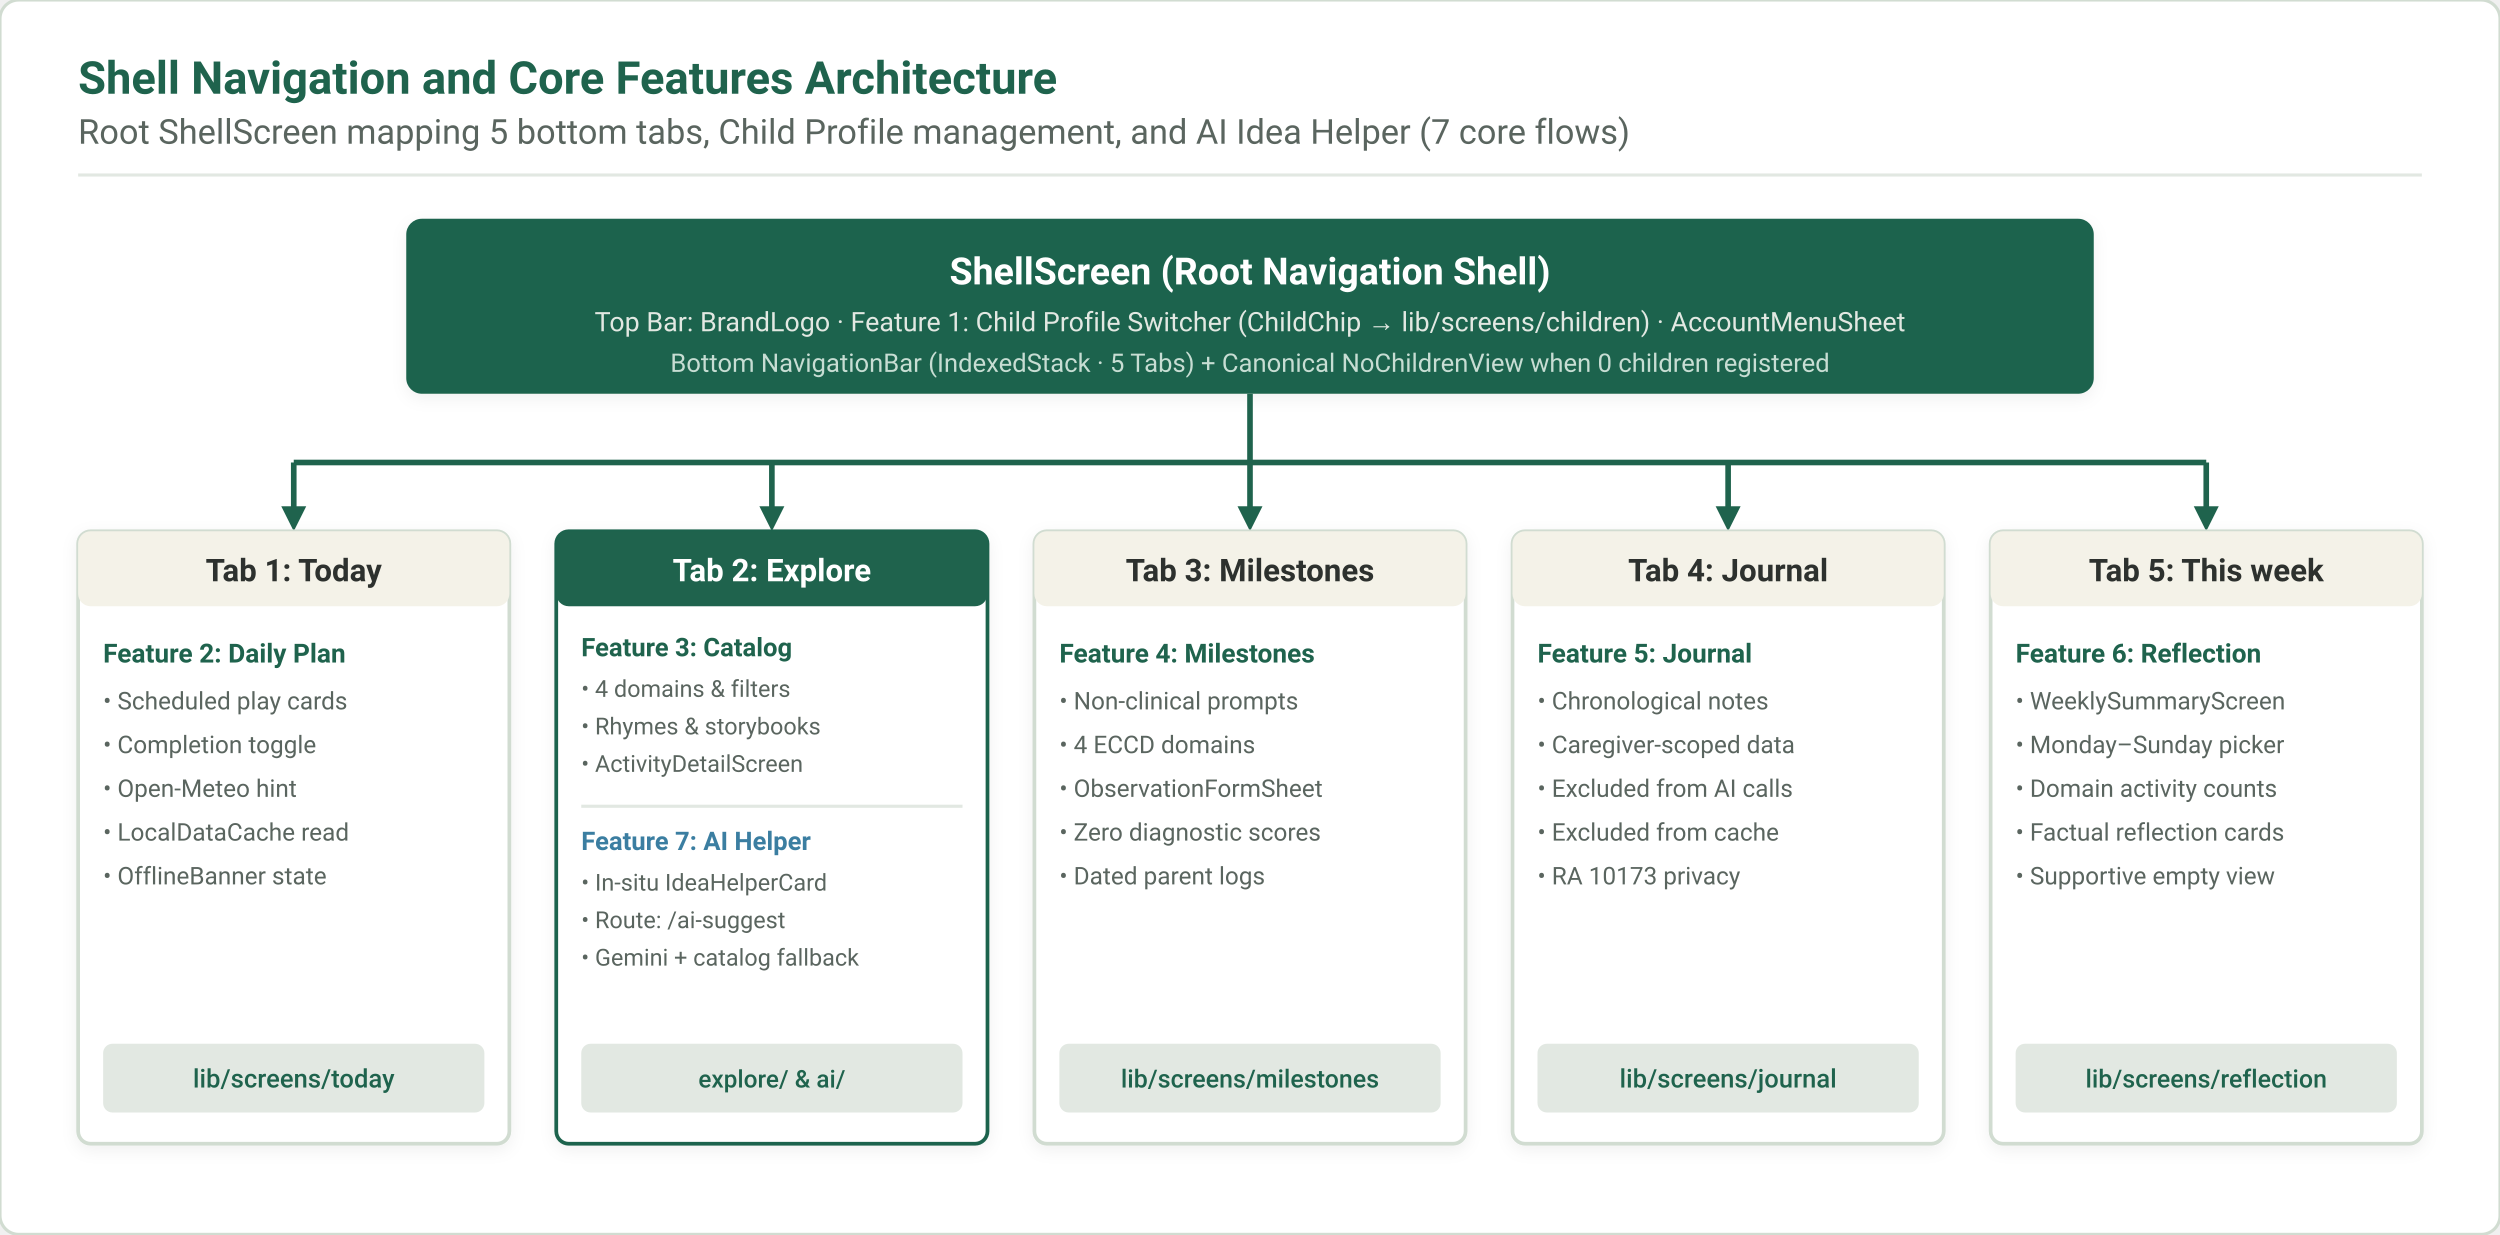
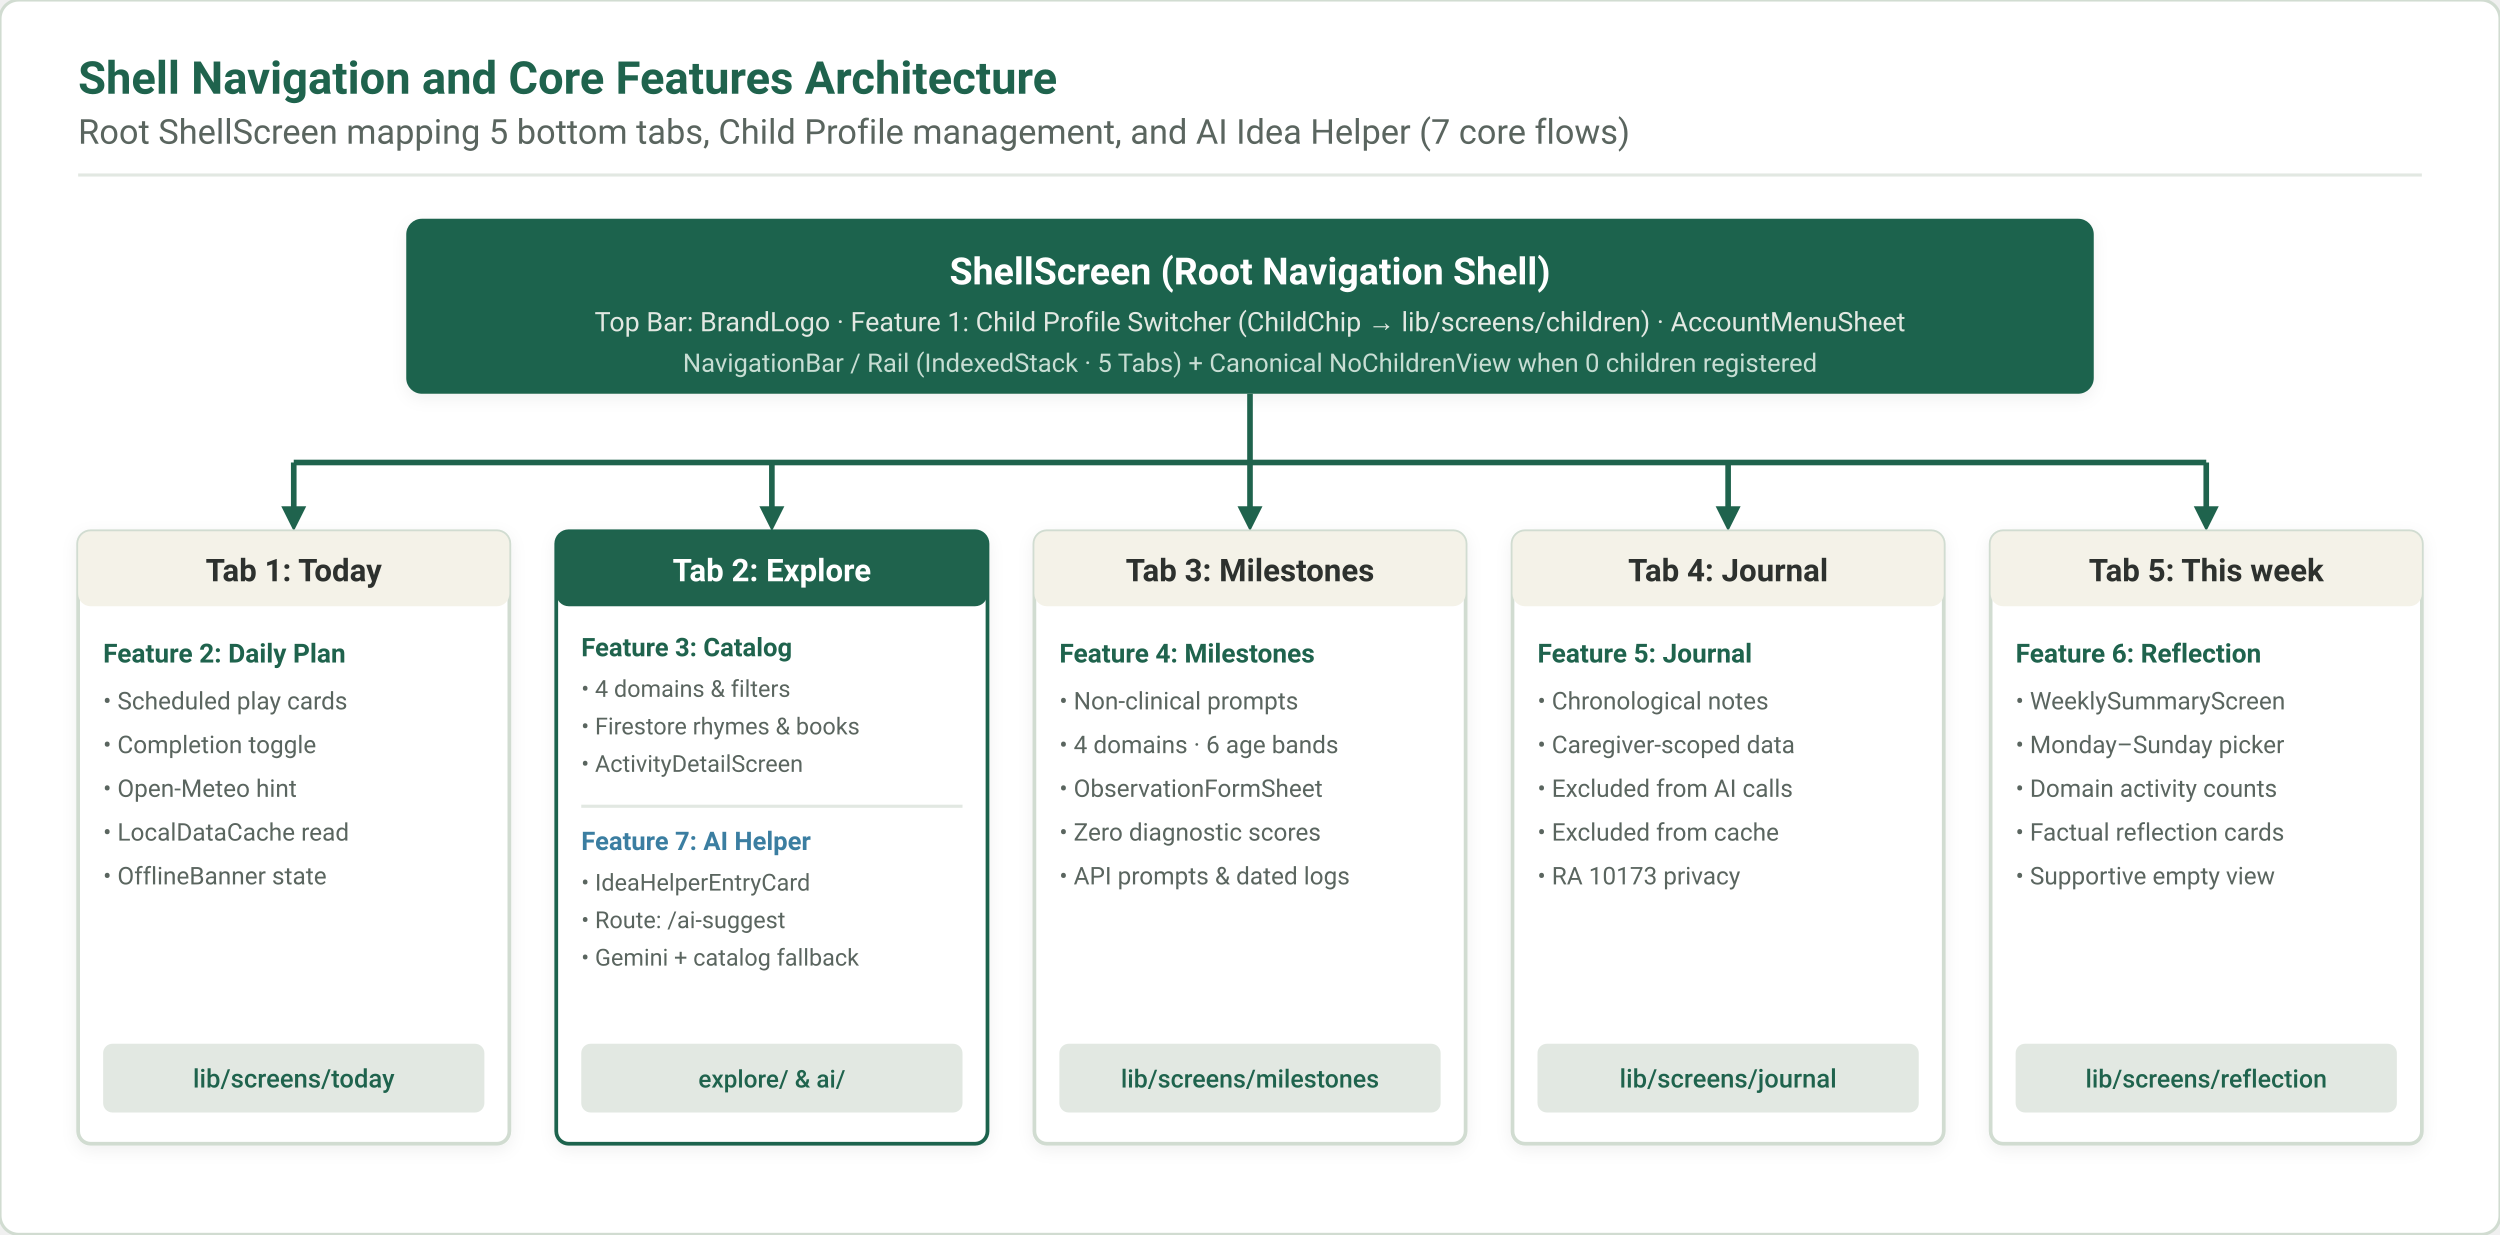
<svg xmlns="http://www.w3.org/2000/svg" width="800" height="395" viewBox="0 0 800 395" font-family="-apple-system, BlinkMacSystemFont, &quot;Segoe UI&quot;, Roboto, &quot;Helvetica Neue&quot;, Arial, sans-serif">
  <defs>
    <filter id="shadow-feat" x="-2%" y="-3%" width="104%" height="108%" filterUnits="userSpaceOnUse">
      <feDropShadow dx="0" dy="1.5" stdDeviation="2.5" flood-color="#000000" flood-opacity="0.06" />
    </filter>
  </defs>
  <rect width="800" height="395" fill="#FFFFFF" rx="6" stroke="#D1DCD1" stroke-width="1" />
  <text x="25" y="30" font-size="14.5" font-weight="700" fill="#1F634D">Shell Navigation and Core Features Architecture</text>
  <text x="25" y="46" font-size="11" fill="#5A655F">Root ShellScreen mapping 5 bottom tabs, Child Profile management, and AI Idea Helper (7 core flows)</text>
  <line x1="25" y1="56" x2="775" y2="56" stroke="#E2E8E2" stroke-width="1" />
  <g transform="translate(130, 70)">
    <rect width="540" height="56" rx="5" fill="#1F634D" filter="url(#shadow-feat)" />
    <text x="270" y="21" font-size="12" font-weight="700" fill="#FFFFFF" text-anchor="middle">ShellScreen (Root Navigation Shell)</text>
    <text x="270" y="36" font-size="8.6" fill="#E2E8E2" text-anchor="middle">Top Bar: BrandLogo · Feature 1: Child Profile Switcher (ChildChip → lib/screens/children) · AccountMenuSheet</text>
-     <text x="270" y="49" font-size="8.2" fill="#C7DDD3" text-anchor="middle">Bottom NavigationBar (IndexedStack · 5 Tabs) + Canonical NoChildrenView when 0 children registered</text>
+     <text x="270" y="49" font-size="8.2" fill="#C7DDD3" text-anchor="middle">NavigationBar / Rail (IndexedStack · 5 Tabs) + Canonical NoChildrenView when 0 children registered</text>
  </g>
  <line x1="400" y1="126" x2="400" y2="148" stroke="#1F634D" stroke-width="1.8" />
  <line x1="94" y1="148" x2="706" y2="148" stroke="#1F634D" stroke-width="1.8" />
  <line x1="94" y1="148" x2="94" y2="166" stroke="#1F634D" stroke-width="1.8" />
  <polygon points="90,162 94,170 98,162" fill="#1F634D" />
  <line x1="247" y1="148" x2="247" y2="166" stroke="#1F634D" stroke-width="1.8" />
  <polygon points="243,162 247,170 251,162" fill="#1F634D" />
  <line x1="400" y1="148" x2="400" y2="166" stroke="#1F634D" stroke-width="1.8" />
  <polygon points="396,162 400,170 404,162" fill="#1F634D" />
  <line x1="553" y1="148" x2="553" y2="166" stroke="#1F634D" stroke-width="1.8" />
  <polygon points="549,162 553,170 557,162" fill="#1F634D" />
  <line x1="706" y1="148" x2="706" y2="166" stroke="#1F634D" stroke-width="1.8" />
  <polygon points="702,162 706,170 710,162" fill="#1F634D" />
  <g transform="translate(25, 170)">
    <rect width="138" height="196" rx="4" fill="#FFFFFF" stroke="#D1DCD1" stroke-width="1.2" filter="url(#shadow-feat)" />
    <rect width="138" height="24" rx="4" fill="#F4F2E8" />
    <text x="69" y="16" font-size="10" font-weight="700" fill="#2D312E" text-anchor="middle">Tab 1: Today</text>
    <text x="8" y="42" font-size="8.4" font-weight="700" fill="#1F634D">Feature 2: Daily Plan</text>
    <text x="8" y="57" font-size="7.8" fill="#5A655F">• Scheduled play cards</text>
    <text x="8" y="71" font-size="7.8" fill="#5A655F">• Completion toggle</text>
    <text x="8" y="85" font-size="7.8" fill="#5A655F">• Open-Meteo hint</text>
    <text x="8" y="99" font-size="7.8" fill="#5A655F">• LocalDataCache read</text>
    <text x="8" y="113" font-size="7.8" fill="#5A655F">• OfflineBanner state</text>
    <rect x="8" y="164" width="122" height="22" rx="3" fill="#E2E8E2" />
    <text x="69" y="178" font-size="8.2" font-weight="500" fill="#1F634D" text-anchor="middle">lib/screens/today</text>
  </g>
  <g transform="translate(178, 170)">
    <rect width="138" height="196" rx="4" fill="#FFFFFF" stroke="#1F634D" stroke-width="1.2" filter="url(#shadow-feat)" />
    <rect width="138" height="24" rx="4" fill="#1F634D" />
    <text x="69" y="16" font-size="10" font-weight="700" fill="#FFFFFF" text-anchor="middle">Tab 2: Explore</text>
    <text x="8" y="40" font-size="8.2" font-weight="700" fill="#1F634D">Feature 3: Catalog</text>
    <text x="8" y="53" font-size="7.5" fill="#5A655F">• 4 domains &amp; filters</text>
-     <text x="8" y="65" font-size="7.5" fill="#5A655F">• Rhymes &amp; storybooks</text>
+     <text x="8" y="65" font-size="7.5" fill="#5A655F">• Firestore rhymes &amp; books</text>
    <text x="8" y="77" font-size="7.5" fill="#5A655F">• ActivityDetailScreen</text>
    <line x1="8" y1="88" x2="130" y2="88" stroke="#E2E8E2" stroke-width="1" />
    <text x="8" y="102" font-size="8.2" font-weight="700" fill="#3B7EA1">Feature 7: AI Helper</text>
-     <text x="8" y="115" font-size="7.5" fill="#5A655F">• In-situ IdeaHelperCard</text>
+     <text x="8" y="115" font-size="7.5" fill="#5A655F">• IdeaHelperEntryCard</text>
    <text x="8" y="127" font-size="7.5" fill="#5A655F">• Route: /ai-suggest</text>
    <text x="8" y="139" font-size="7.5" fill="#5A655F">• Gemini + catalog fallback</text>
    <rect x="8" y="164" width="122" height="22" rx="3" fill="#E2E8E2" />
    <text x="69" y="178" font-size="7.8" font-weight="500" fill="#1F634D" text-anchor="middle">explore/ &amp; ai/</text>
  </g>
  <g transform="translate(331, 170)">
    <rect width="138" height="196" rx="4" fill="#FFFFFF" stroke="#D1DCD1" stroke-width="1.2" filter="url(#shadow-feat)" />
    <rect width="138" height="24" rx="4" fill="#F4F2E8" />
    <text x="69" y="16" font-size="10" font-weight="700" fill="#2D312E" text-anchor="middle">Tab 3: Milestones</text>
    <text x="8" y="42" font-size="8.4" font-weight="700" fill="#1F634D">Feature 4: Milestones</text>
    <text x="8" y="57" font-size="7.8" fill="#5A655F">• Non-clinical prompts</text>
-     <text x="8" y="71" font-size="7.8" fill="#5A655F">• 4 ECCD domains</text>
+     <text x="8" y="71" font-size="7.8" fill="#5A655F">• 4 domains · 6 age bands</text>
    <text x="8" y="85" font-size="7.8" fill="#5A655F">• ObservationFormSheet</text>
    <text x="8" y="99" font-size="7.8" fill="#5A655F">• Zero diagnostic scores</text>
-     <text x="8" y="113" font-size="7.8" fill="#5A655F">• Dated parent logs</text>
+     <text x="8" y="113" font-size="7.8" fill="#5A655F">• API prompts &amp; dated logs</text>
    <rect x="8" y="164" width="122" height="22" rx="3" fill="#E2E8E2" />
    <text x="69" y="178" font-size="8" font-weight="500" fill="#1F634D" text-anchor="middle">lib/screens/milestones</text>
  </g>
  <g transform="translate(484, 170)">
    <rect width="138" height="196" rx="4" fill="#FFFFFF" stroke="#D1DCD1" stroke-width="1.2" filter="url(#shadow-feat)" />
    <rect width="138" height="24" rx="4" fill="#F4F2E8" />
    <text x="69" y="16" font-size="10" font-weight="700" fill="#2D312E" text-anchor="middle">Tab 4: Journal</text>
    <text x="8" y="42" font-size="8.4" font-weight="700" fill="#1F634D">Feature 5: Journal</text>
    <text x="8" y="57" font-size="7.8" fill="#5A655F">• Chronological notes</text>
    <text x="8" y="71" font-size="7.8" fill="#5A655F">• Caregiver-scoped data</text>
    <text x="8" y="85" font-size="7.8" fill="#5A655F">• Excluded from AI calls</text>
    <text x="8" y="99" font-size="7.8" fill="#5A655F">• Excluded from cache</text>
    <text x="8" y="113" font-size="7.8" fill="#5A655F">• RA 10173 privacy</text>
    <rect x="8" y="164" width="122" height="22" rx="3" fill="#E2E8E2" />
    <text x="69" y="178" font-size="8.2" font-weight="500" fill="#1F634D" text-anchor="middle">lib/screens/journal</text>
  </g>
  <g transform="translate(637, 170)">
    <rect width="138" height="196" rx="4" fill="#FFFFFF" stroke="#D1DCD1" stroke-width="1.2" filter="url(#shadow-feat)" />
    <rect width="138" height="24" rx="4" fill="#F4F2E8" />
    <text x="69" y="16" font-size="10" font-weight="700" fill="#2D312E" text-anchor="middle">Tab 5: This week</text>
    <text x="8" y="42" font-size="8.4" font-weight="700" fill="#1F634D">Feature 6: Reflection</text>
    <text x="8" y="57" font-size="7.8" fill="#5A655F">• WeeklySummaryScreen</text>
    <text x="8" y="71" font-size="7.8" fill="#5A655F">• Monday–Sunday picker</text>
    <text x="8" y="85" font-size="7.8" fill="#5A655F">• Domain activity counts</text>
    <text x="8" y="99" font-size="7.8" fill="#5A655F">• Factual reflection cards</text>
    <text x="8" y="113" font-size="7.8" fill="#5A655F">• Supportive empty view</text>
    <rect x="8" y="164" width="122" height="22" rx="3" fill="#E2E8E2" />
    <text x="69" y="178" font-size="8" font-weight="500" fill="#1F634D" text-anchor="middle">lib/screens/reflection</text>
  </g>
</svg>
